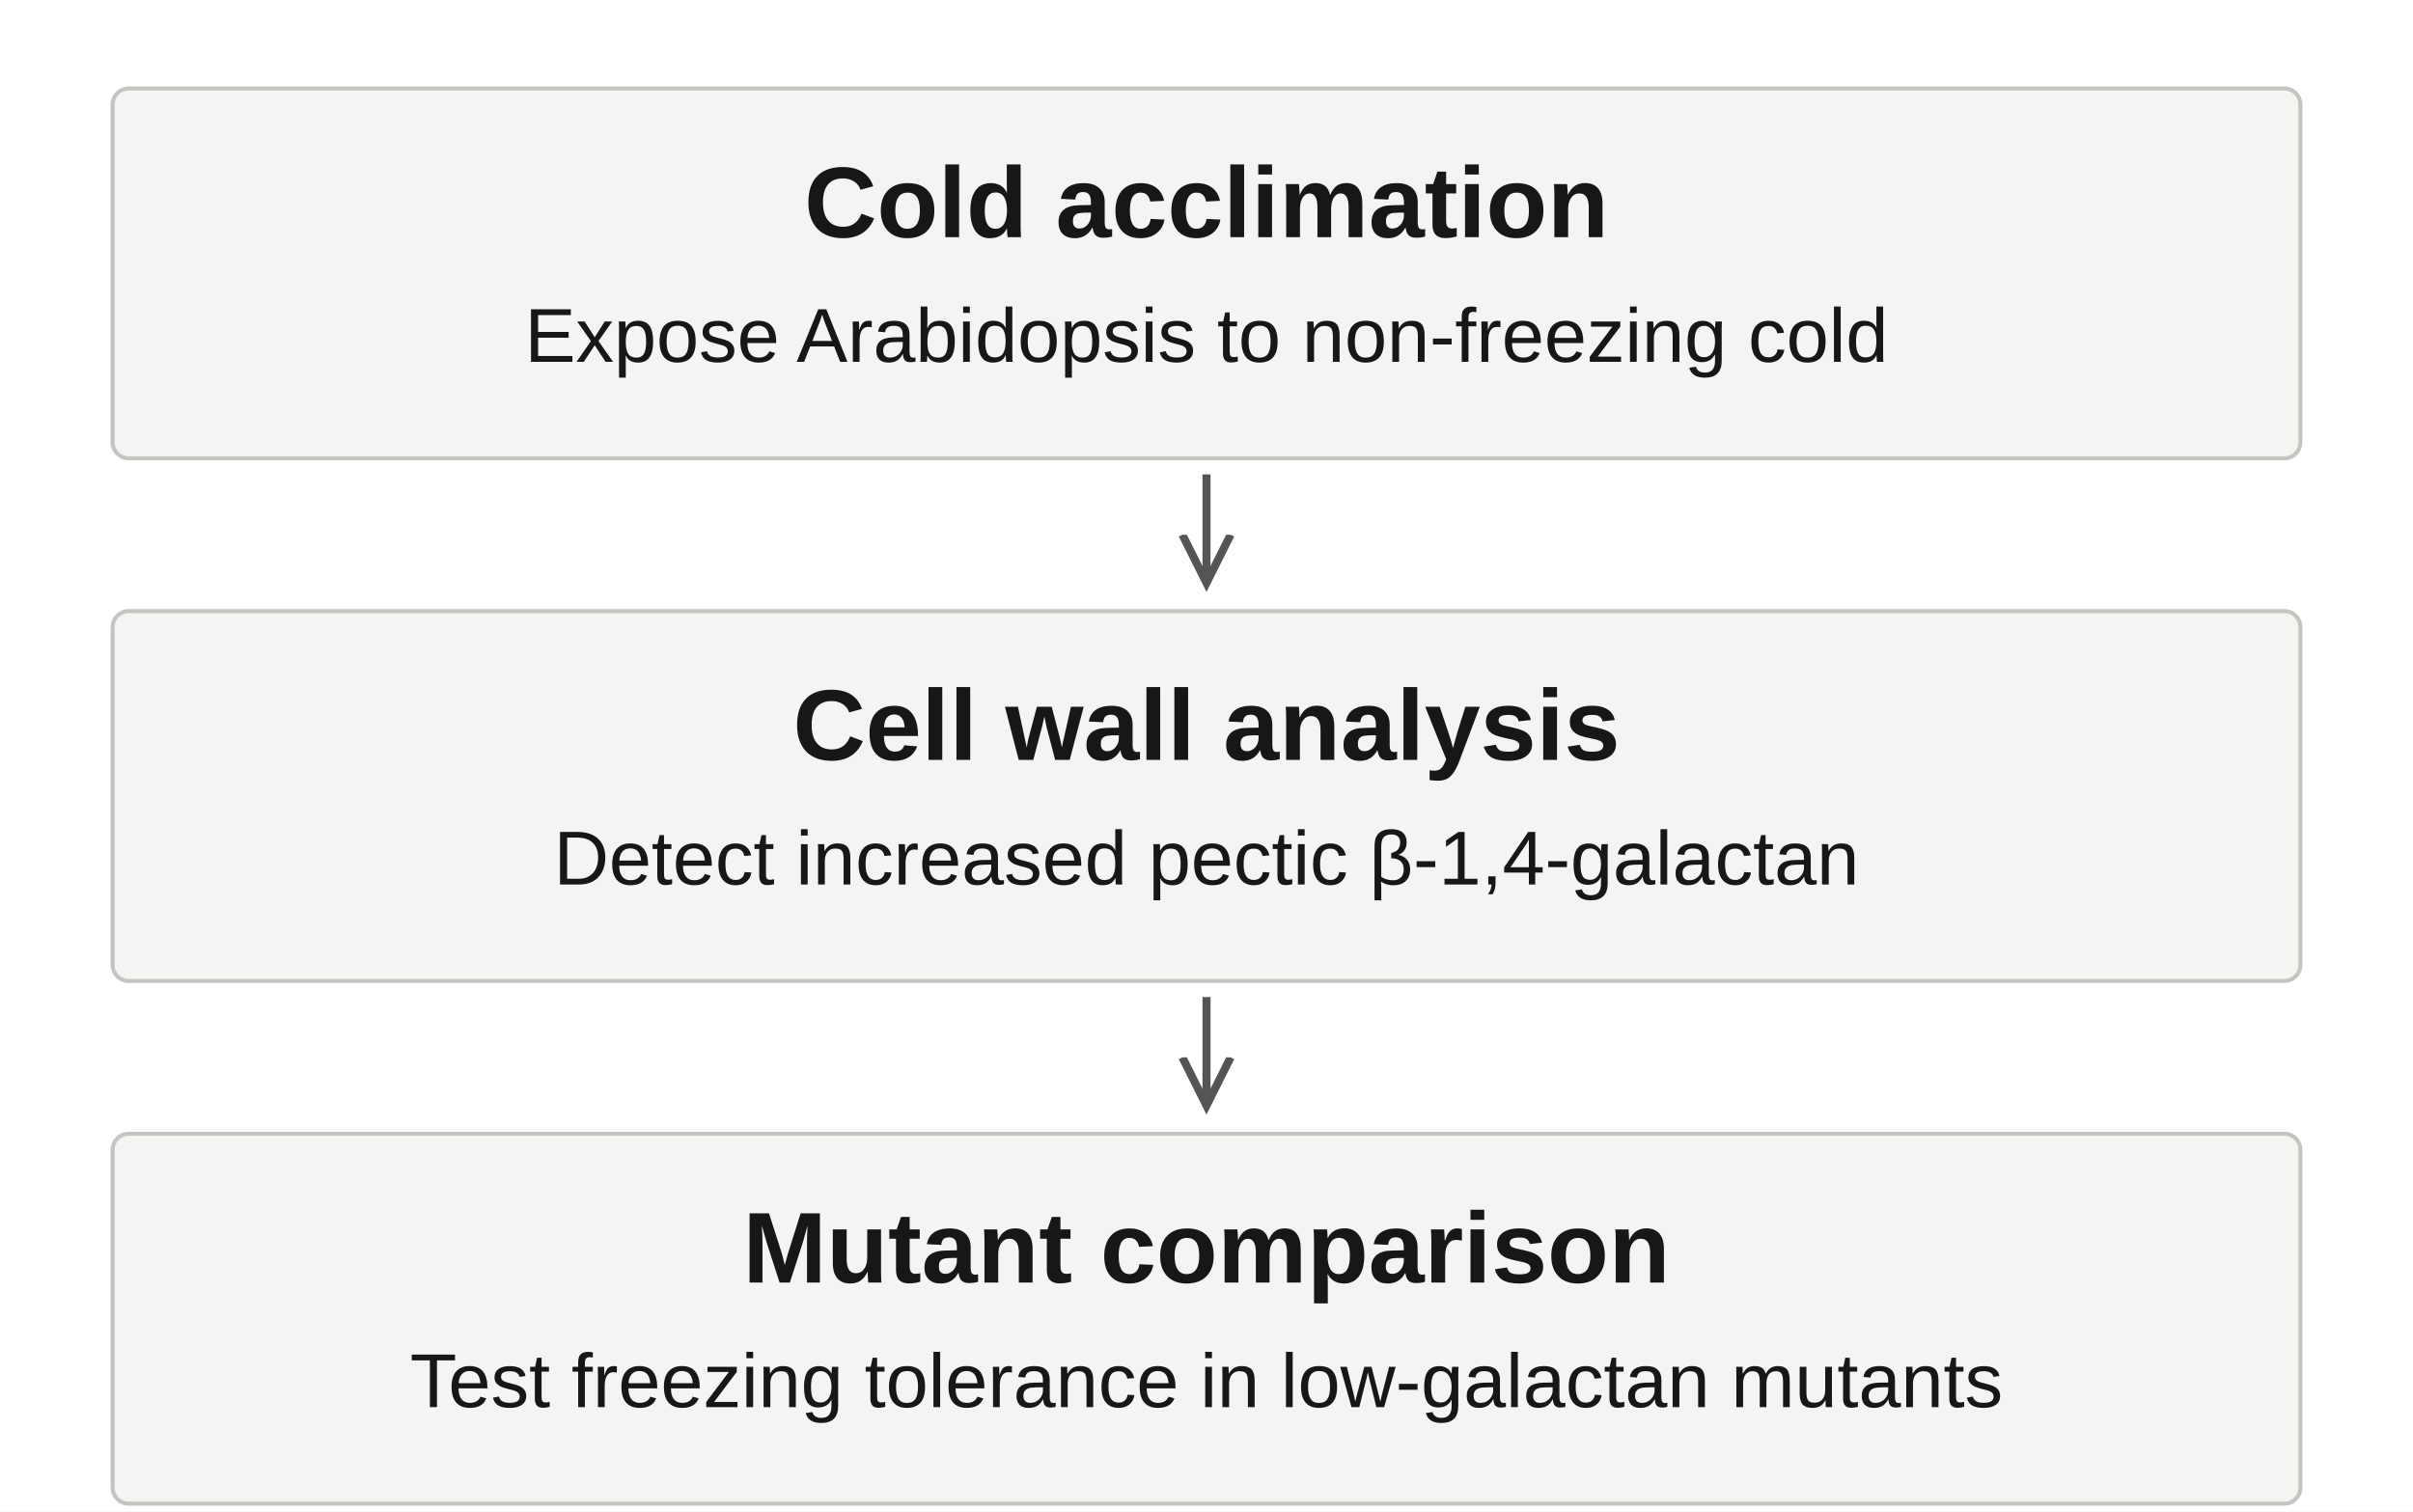
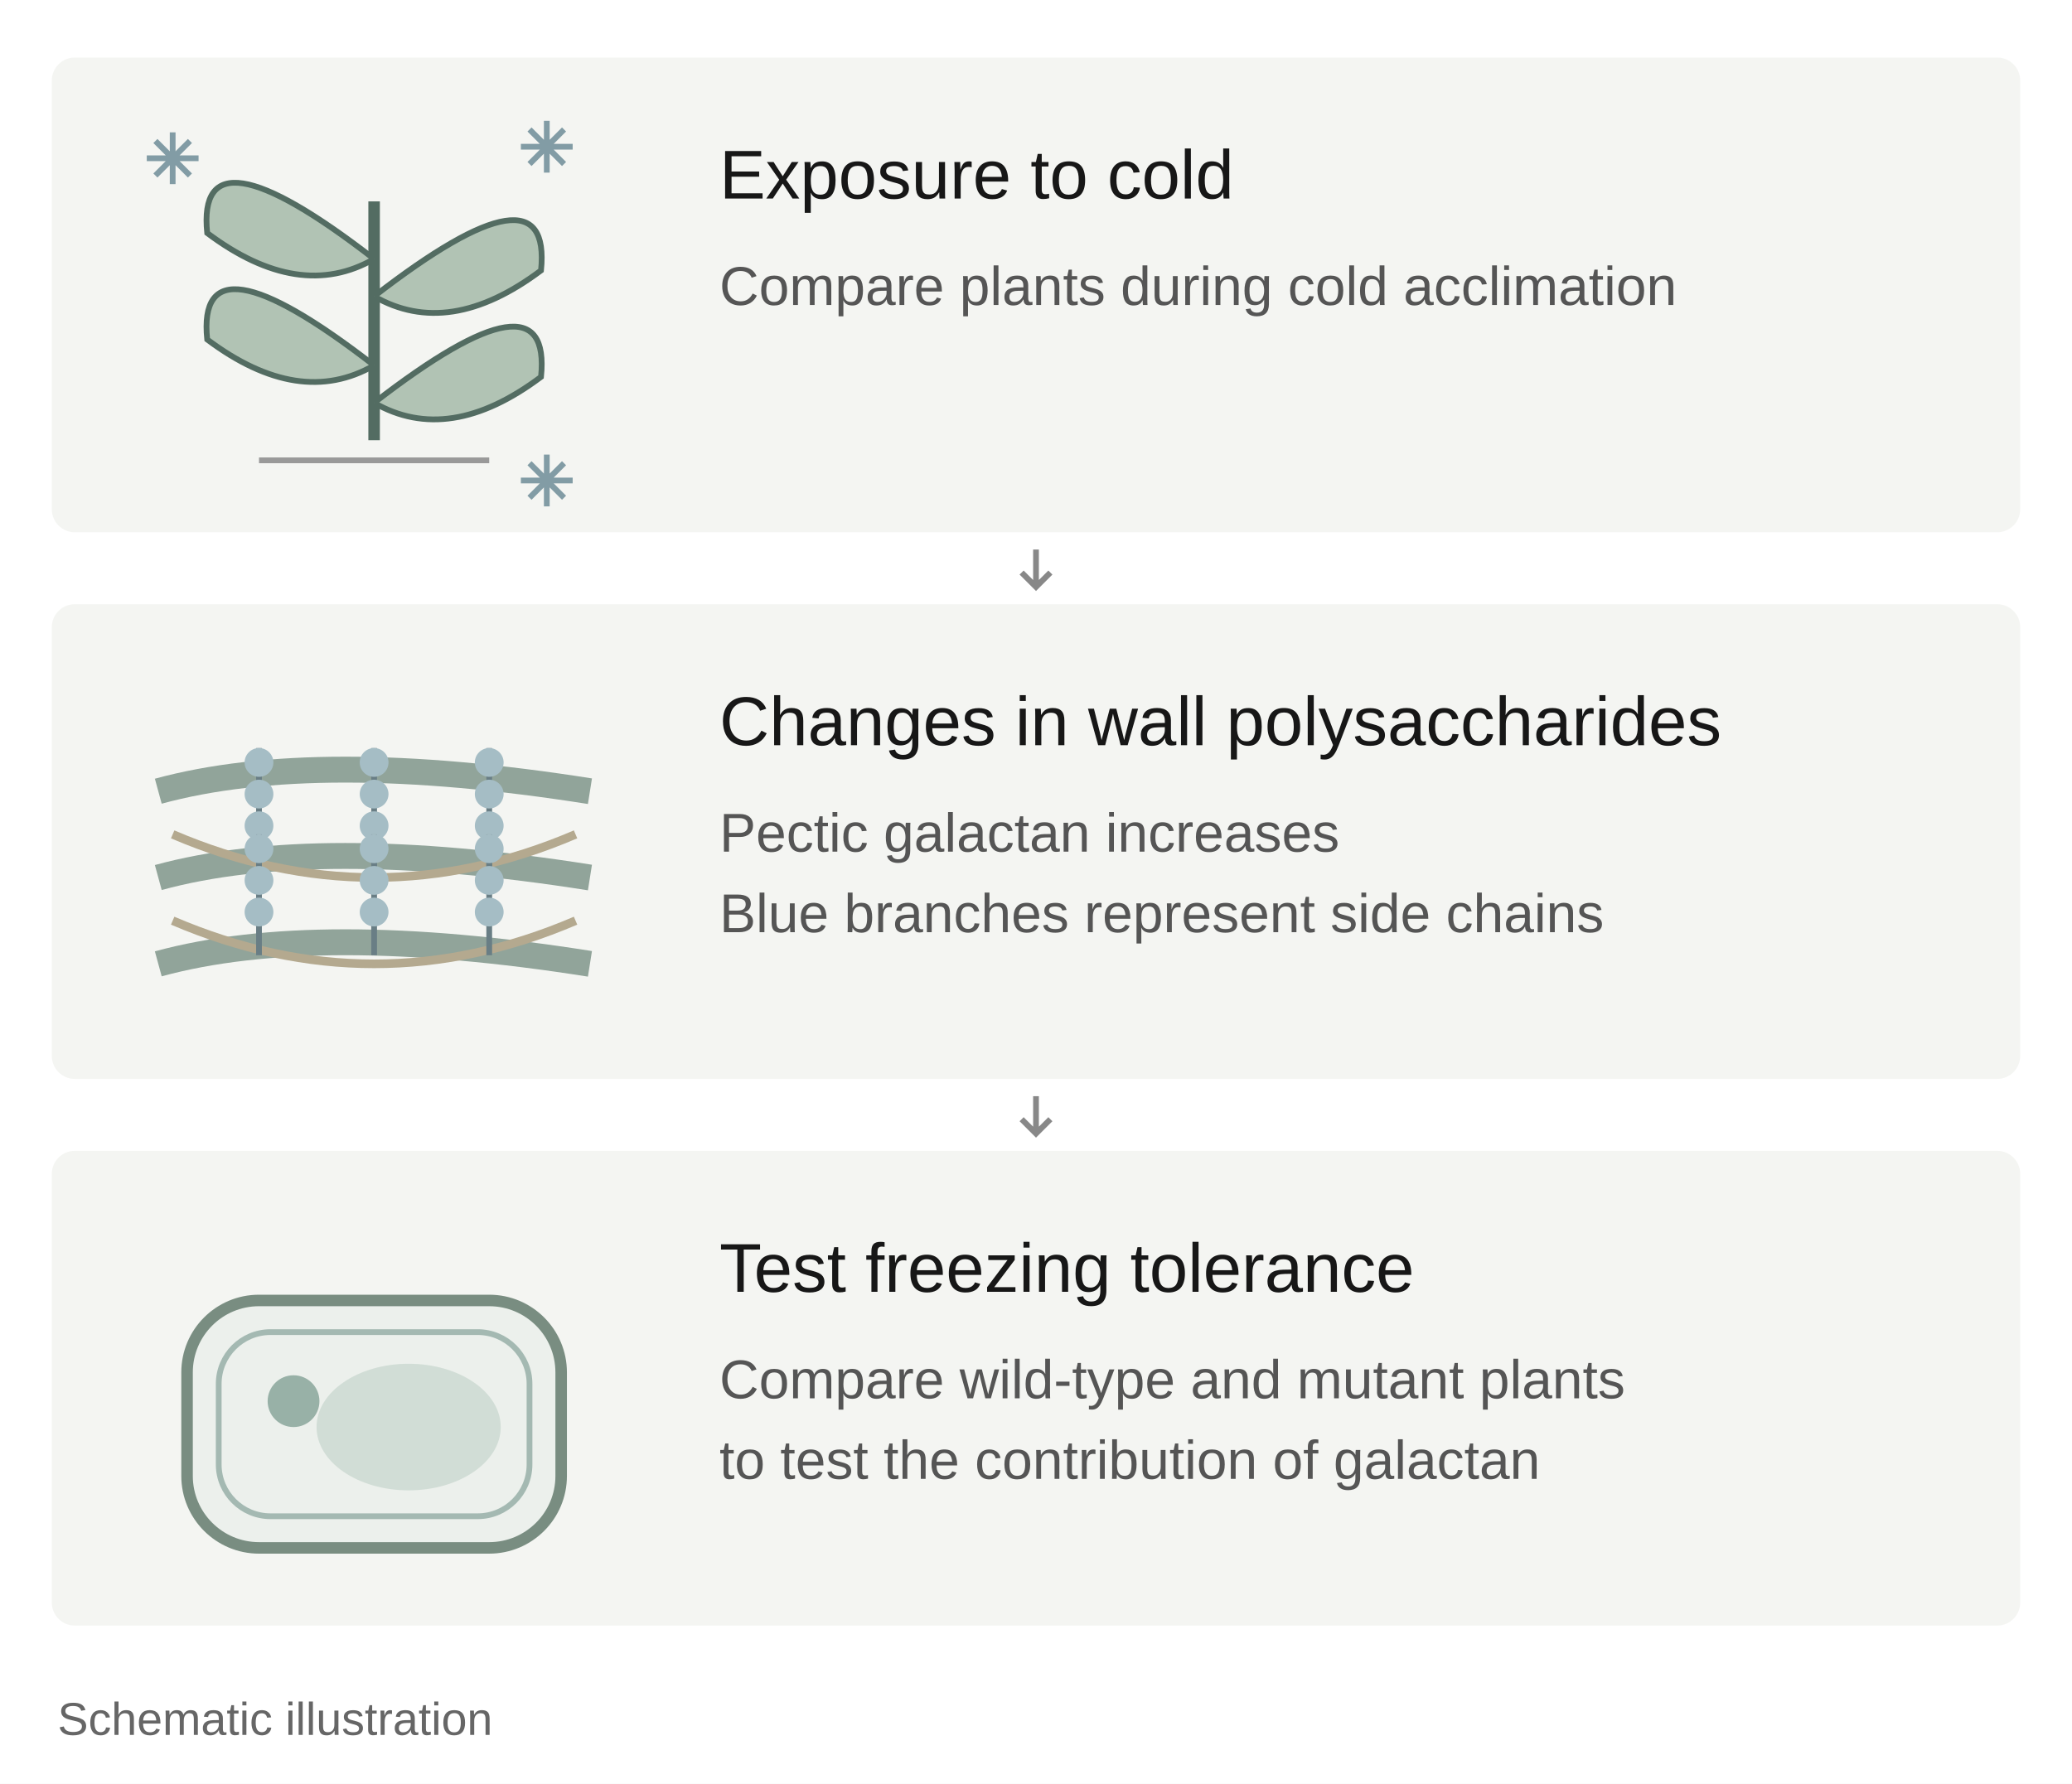
- <svg xmlns="http://www.w3.org/2000/svg" viewBox="0 0 600 376">
-   <rect width="600" height="376" fill="#fff" />
-   <defs>
-     <marker id="arrow" markerWidth="8" markerHeight="8" refX="6" refY="4" orient="auto">
-       <path d="M0 1L6 4L0 7" fill="none" stroke="#555" />
-     </marker>
-   </defs>
-   <g font-family="Arial, Hiragino Kaku Gothic ProN, sans-serif" fill="#171717">
-     <rect x="28" y="22" width="544" height="92" rx="4" fill="#f4f4f2" stroke="#c4c4c1" />
-     <text x="300.0" y="59" text-anchor="middle" font-size="25" font-weight="600">Cold acclimation</text>
-     <text x="300.0" y="90" text-anchor="middle" font-size="19" font-weight="400">Expose Arabidopsis to non-freezing cold</text>
-     <path d="M300 118L300 145" fill="none" stroke="#555" stroke-width="2" marker-end="url(#arrow)" />
-     <rect x="28" y="152" width="544" height="92" rx="4" fill="#f4f4f2" stroke="#c4c4c1" />
-     <text x="300.0" y="189" text-anchor="middle" font-size="25" font-weight="600">Cell wall analysis</text>
-     <text x="300.0" y="220" text-anchor="middle" font-size="19" font-weight="400">Detect increased pectic β-1,4-galactan</text>
-     <path d="M300 248L300 275" fill="none" stroke="#555" stroke-width="2" marker-end="url(#arrow)" />
-     <rect x="28" y="282" width="544" height="92" rx="4" fill="#f4f4f2" stroke="#c4c4c1" />
-     <text x="300.0" y="319" text-anchor="middle" font-size="25" font-weight="600">Mutant comparison</text>
-     <text x="300.0" y="350" text-anchor="middle" font-size="19" font-weight="400">Test freezing tolerance in low-galactan mutants</text>
+ <svg xmlns="http://www.w3.org/2000/svg" viewBox="0 0 720 620">
+   <rect width="720" height="620" fill="white" />
+   <g font-family="Arial,Hiragino Kaku Gothic ProN,sans-serif">
+     <rect x="18" y="20" width="684" height="165" rx="8" fill="#f4f5f2" />
+     <g transform="translate(130 115)">
+       <path d="M0 38V-45" stroke="#536c62" stroke-width="4" fill="none" />
+       <path d="M0 -25Q-62 -73 -58 -34Q-26 -10 0 -25" fill="#b1c3b4" stroke="#536c62" stroke-width="2" />
+       <path d="M0 -12Q62 -60 58 -21Q26 3 0 -12" fill="#b1c3b4" stroke="#536c62" stroke-width="2" />
+       <path d="M0 12Q-62 -36 -58 3Q-26 27 0 12" fill="#b1c3b4" stroke="#536c62" stroke-width="2" />
+       <path d="M0 25Q62 -23 58 16Q26 40 0 25" fill="#b1c3b4" stroke="#536c62" stroke-width="2" />
+       <path d="M-40 45H40" stroke="#999" stroke-width="2" />
+       <path d="M-79 -60h18m-9-9v18m-6-15l12 12m0-12l-12 12" stroke="#829ca5" stroke-width="2" />
+       <path d="M51 -64h18m-9-9v18m-6-15l12 12m0-12l-12 12" stroke="#829ca5" stroke-width="2" />
+       <path d="M51 52h18m-9-9v18m-6-15l12 12m0-12l-12 12" stroke="#829ca5" stroke-width="2" />
+     </g>
+     <text x="250" y="69" font-size="24" fill="#171717">Exposure to cold</text>
+     <text x="250" y="106" font-size="19" fill="#555">Compare plants during cold acclimation</text>
+     <path d="M360 191v13m-5-5l5 5 5-5" stroke="#888" fill="none" stroke-width="2" />
+     <rect x="18" y="210" width="684" height="165" rx="8" fill="#f4f5f2" />
+     <g transform="translate(130 305)">
+       <path d="M-75 -30Q-20 -45 75 -30" stroke="#91a49a" stroke-width="9" fill="none" />
+       <path d="M-75 0Q-20 -15 75 0" stroke="#91a49a" stroke-width="9" fill="none" />
+       <path d="M-75 30Q-20 15 75 30" stroke="#91a49a" stroke-width="9" fill="none" />
+       <path d="M-70 -15Q0 15 70 -15" stroke="#b4a98f" stroke-width="3" fill="none" />
+       <path d="M-40 -3v-42" stroke="#697e85" stroke-width="2" />
+       <circle cx="-40" cy="-40" r="5" fill="#a5bdc5" />
+       <circle cx="-40" cy="-29" r="5" fill="#a5bdc5" />
+       <circle cx="-40" cy="-18" r="5" fill="#a5bdc5" />
+       <path d="M0 -3v-42" stroke="#697e85" stroke-width="2" />
+       <circle cx="0" cy="-40" r="5" fill="#a5bdc5" />
+       <circle cx="0" cy="-29" r="5" fill="#a5bdc5" />
+       <circle cx="0" cy="-18" r="5" fill="#a5bdc5" />
+       <path d="M40 -3v-42" stroke="#697e85" stroke-width="2" />
+       <circle cx="40" cy="-40" r="5" fill="#a5bdc5" />
+       <circle cx="40" cy="-29" r="5" fill="#a5bdc5" />
+       <circle cx="40" cy="-18" r="5" fill="#a5bdc5" />
+       <path d="M-70 15Q0 45 70 15" stroke="#b4a98f" stroke-width="3" fill="none" />
+       <path d="M-40 27v-42" stroke="#697e85" stroke-width="2" />
+       <circle cx="-40" cy="-10" r="5" fill="#a5bdc5" />
+       <circle cx="-40" cy="1" r="5" fill="#a5bdc5" />
+       <circle cx="-40" cy="12" r="5" fill="#a5bdc5" />
+       <path d="M0 27v-42" stroke="#697e85" stroke-width="2" />
+       <circle cx="0" cy="-10" r="5" fill="#a5bdc5" />
+       <circle cx="0" cy="1" r="5" fill="#a5bdc5" />
+       <circle cx="0" cy="12" r="5" fill="#a5bdc5" />
+       <path d="M40 27v-42" stroke="#697e85" stroke-width="2" />
+       <circle cx="40" cy="-10" r="5" fill="#a5bdc5" />
+       <circle cx="40" cy="1" r="5" fill="#a5bdc5" />
+       <circle cx="40" cy="12" r="5" fill="#a5bdc5" />
+     </g>
+     <text x="250" y="259" font-size="24" fill="#171717">Changes in wall polysaccharides</text>
+     <text x="250" y="296" font-size="19" fill="#555">Pectic galactan increases</text>
+     <text x="250" y="324" font-size="19" fill="#555">Blue branches represent side chains</text>
+     <path d="M360 381v13m-5-5l5 5 5-5" stroke="#888" fill="none" stroke-width="2" />
+     <rect x="18" y="400" width="684" height="165" rx="8" fill="#f4f5f2" />
+     <g transform="translate(130 495)">
+       <rect x="-65" y="-43" width="130" height="86" rx="25" fill="#ecf0ec" stroke="#798d81" stroke-width="4" />
+       <rect x="-54" y="-32" width="108" height="64" rx="18" fill="none" stroke="#a4b9b2" stroke-width="2" />
+       <ellipse cx="12" cy="1" rx="32" ry="22" fill="#d1ddd6" />
+       <circle cx="-28" cy="-8" r="9" fill="#98b1a7" />
+     </g>
+     <text x="250" y="449" font-size="24" fill="#171717">Test freezing tolerance</text>
+     <text x="250" y="486" font-size="19" fill="#555">Compare wild-type and mutant plants</text>
+     <text x="250" y="514" font-size="19" fill="#555">to test the contribution of galactan</text>
+     <text x="20" y="603" font-size="16" fill="#666">Schematic illustration</text>
  </g>
</svg>
